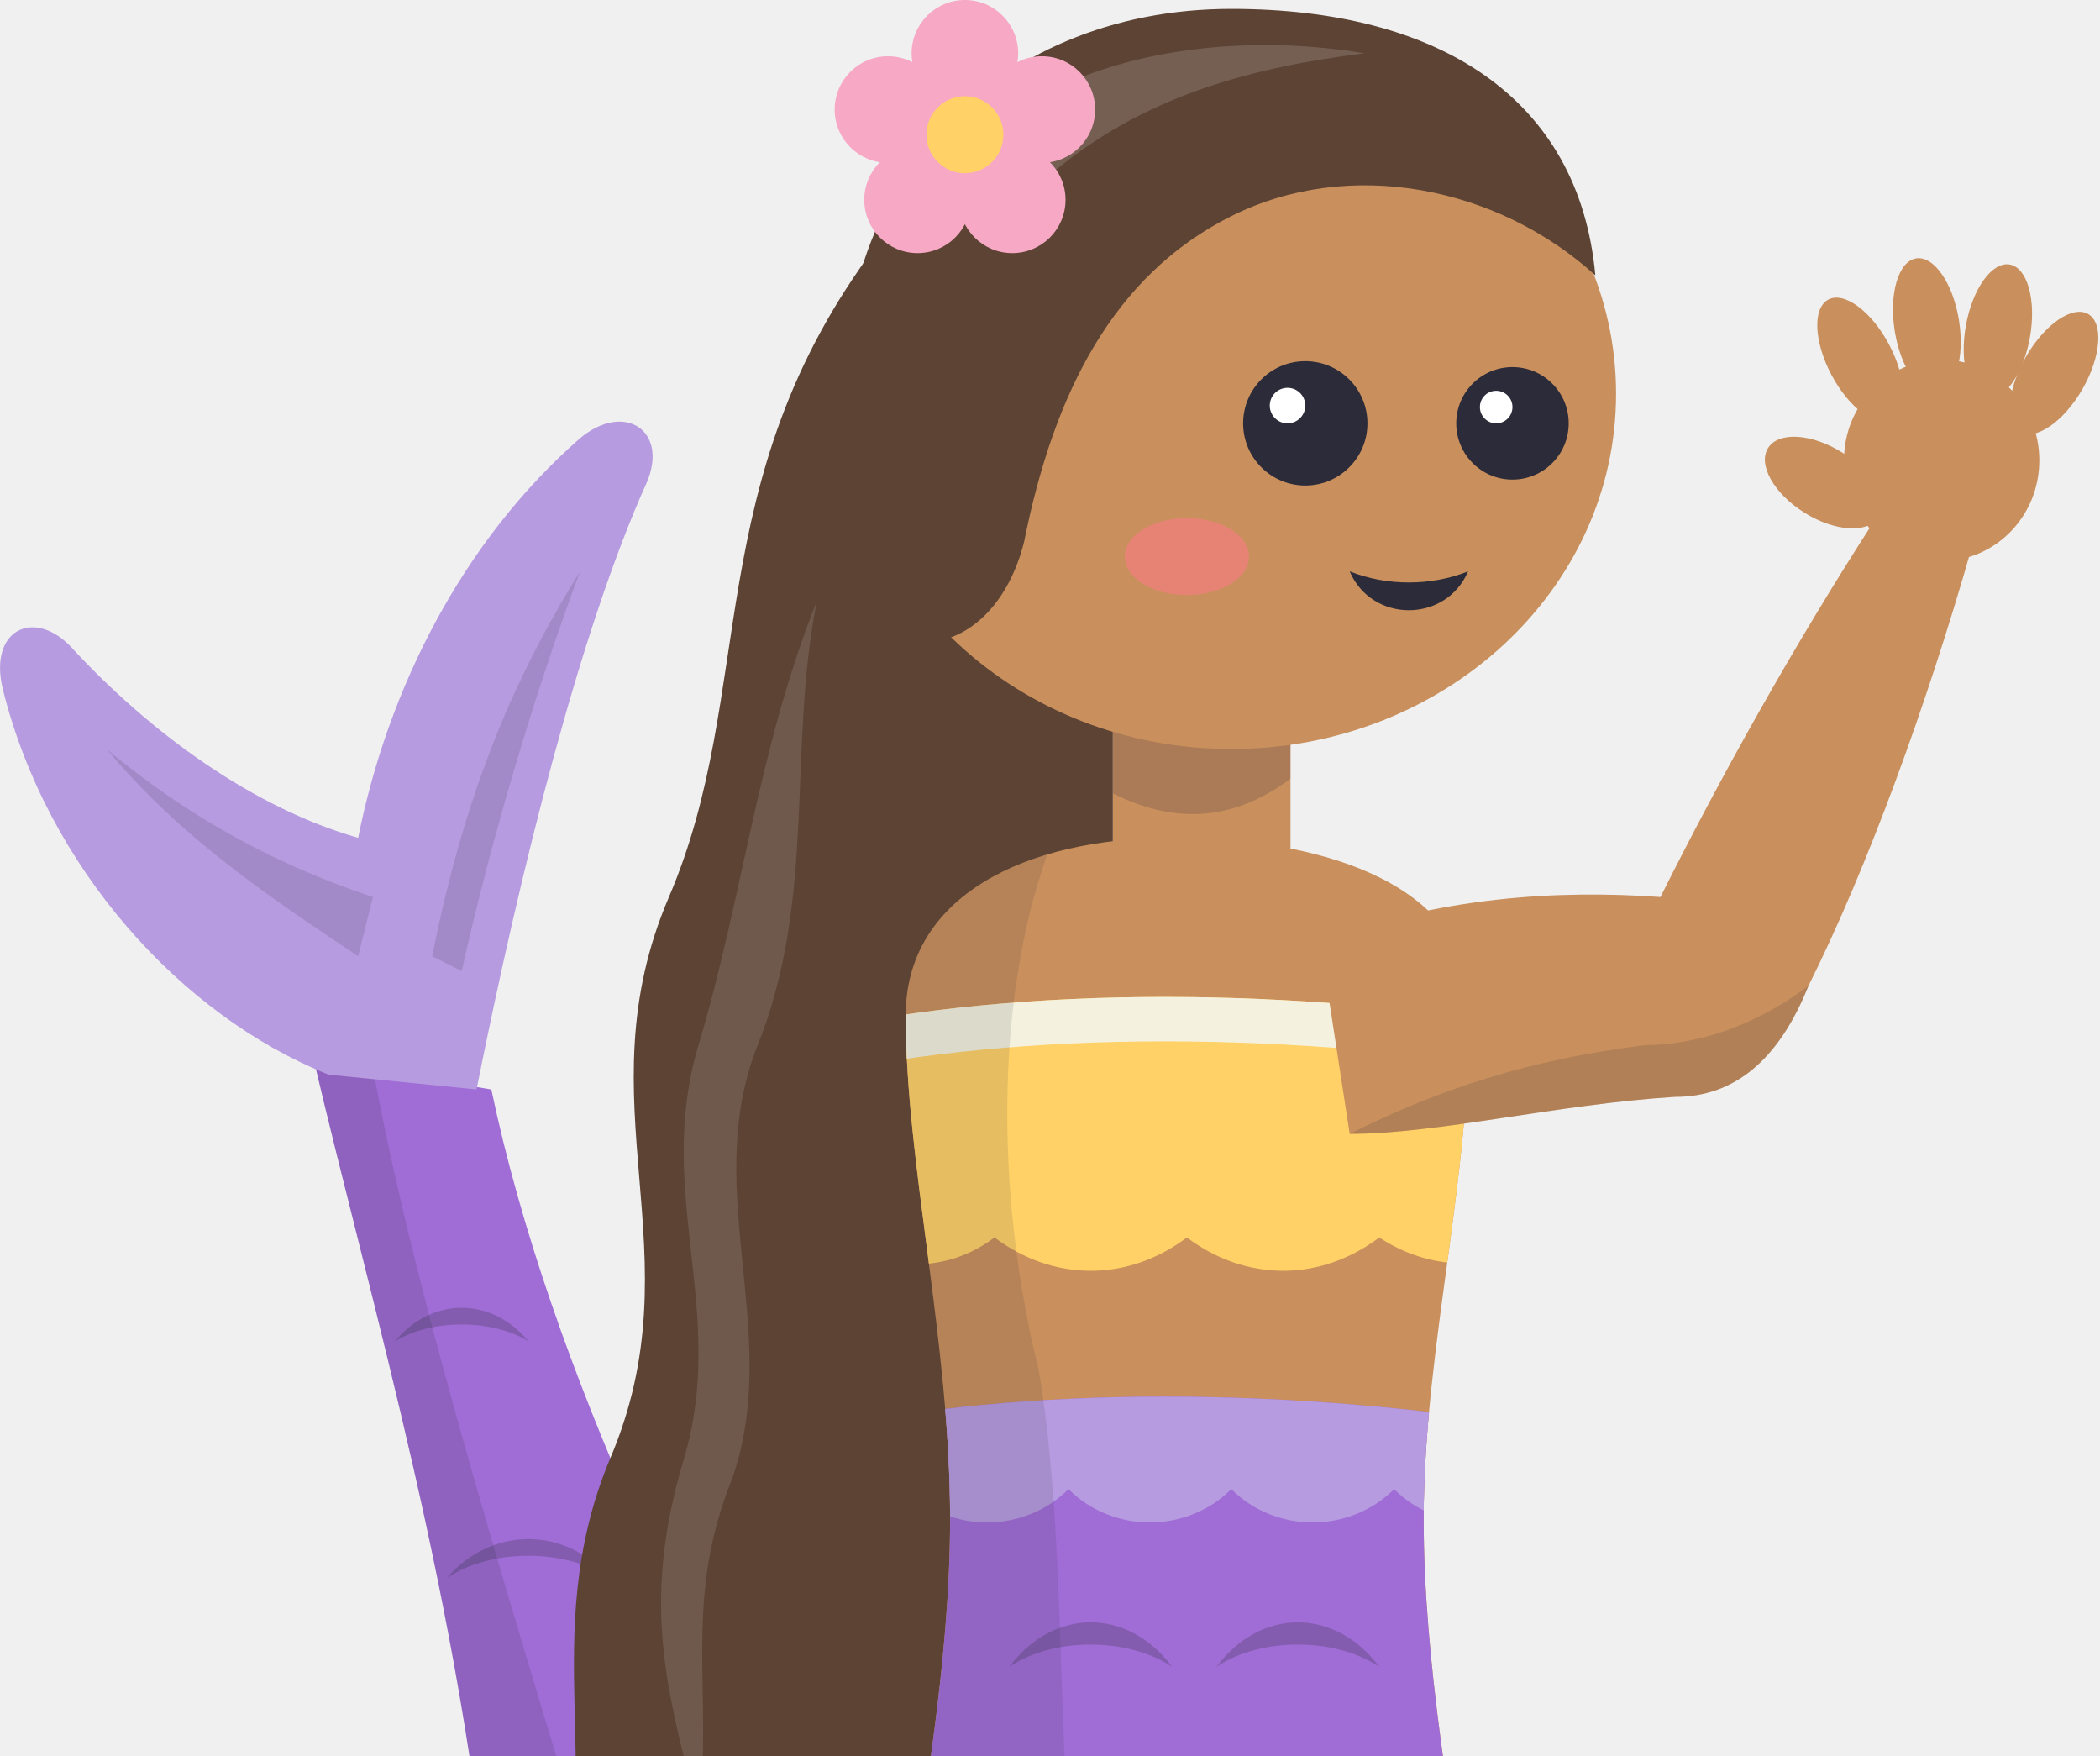
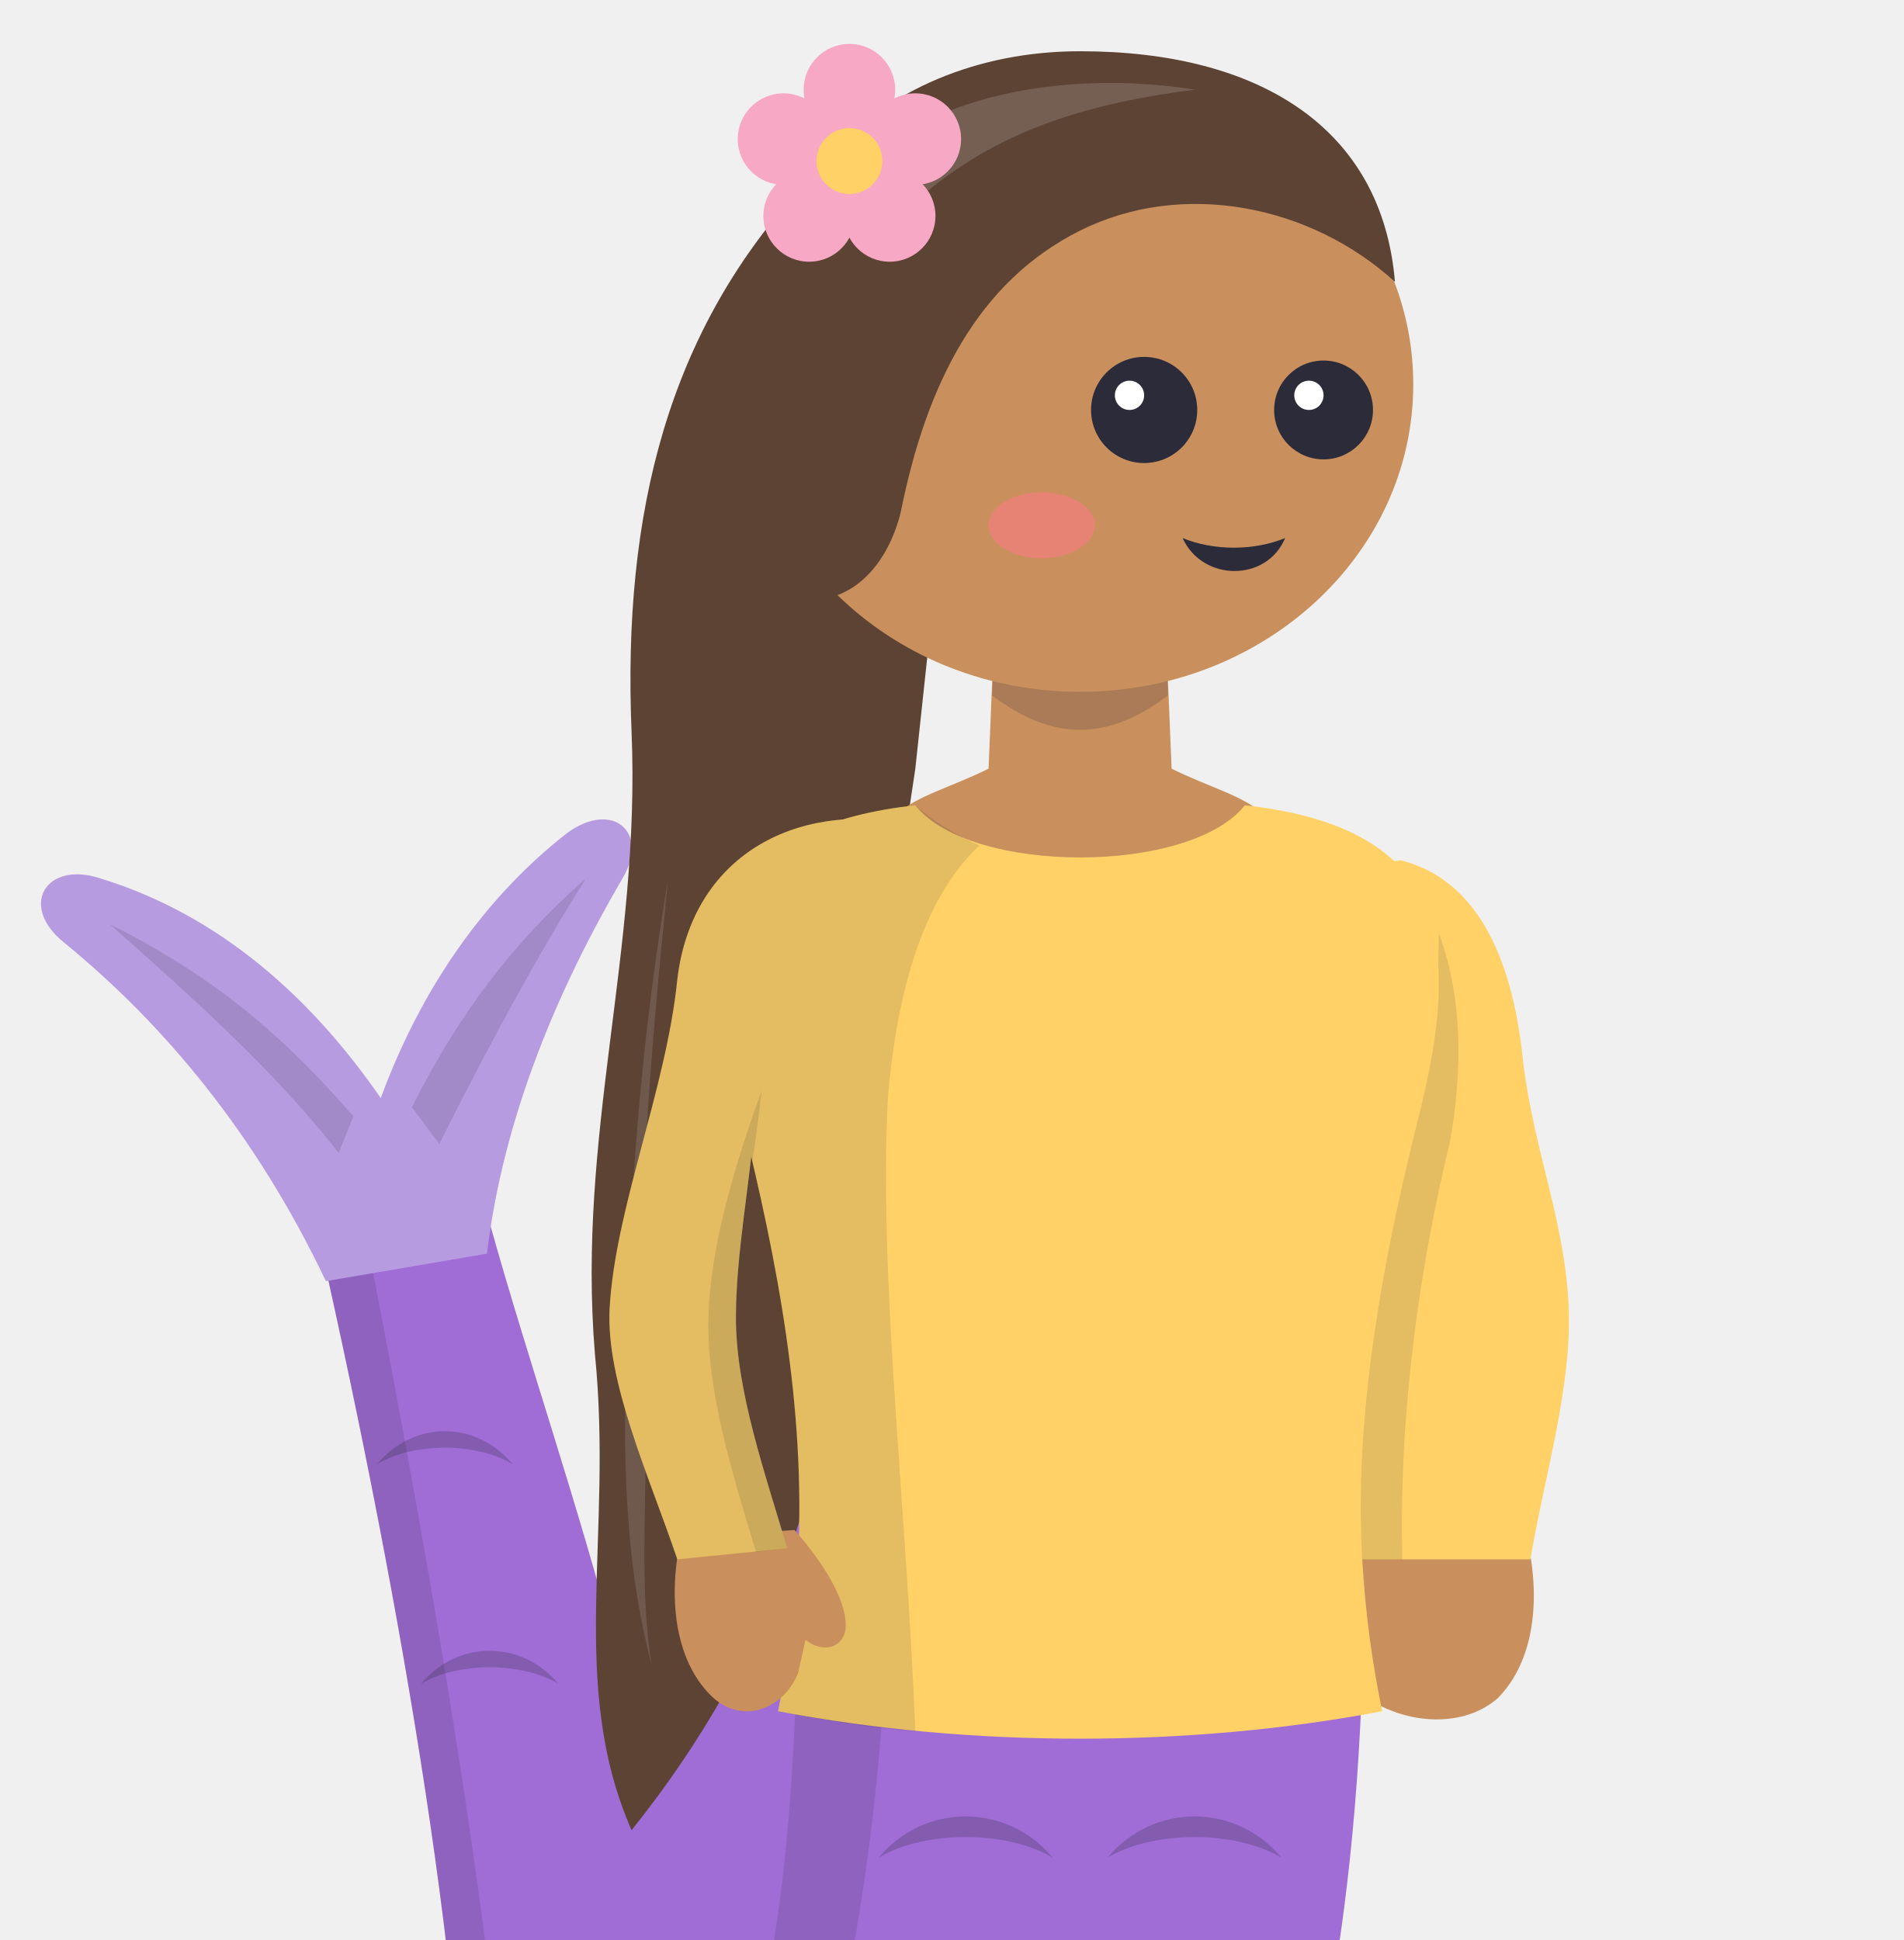
- <svg xmlns="http://www.w3.org/2000/svg" viewBox="24.8 23.4 141.9 118.6">
-   <g class="part-tail" style="transform-box: fill-box; transform-origin: 77% 100%">
-     <g transform="translate(24 0)">
-       <path d="M34 154 C 32 132, 26 112, 22 95 L 34 97 C 38 116, 48 136, 58 154 Z" fill="#a06cd5" />
-       <path d="M31 130 C 34 126.5, 39 126.5, 42 130 C 39 128, 34 128, 31 130 Z M27.5 114 C 30 111, 34 111, 36.5 114 C 34 112.5, 30 112.5, 27.5 114 Z" fill="#2b2b3a" opacity="0.25" />
-       <path d="M34 154 C 32 132, 26 112, 22 95 L 26 95.6 C 29 112, 36 134, 42 154 Z" fill="#2b2b3a" opacity="0.15" />
-       <path d="M23 96 C 13 92, 4 82, 1 70 C 0 66, 3 64.5, 5.5 67 C 11 73, 18 78, 25 80 C 27 70, 32 60, 40 53 C 43 50.5, 46 52.5, 44.5 56 C 40 66, 36 82, 33 97 Z" fill="#b79be0" />
-       <path d="M25 88 C 19 84, 13 80, 8 74 C 14 79, 20 82, 26 84 Z M30 88 C 32 78, 35 70, 40 62 C 37 70, 34 80, 32 89 Z" fill="#2b2b3a" opacity="0.15" />
-     </g>
+ <svg xmlns="http://www.w3.org/2000/svg" viewBox="47 36 104 106">
+   <g class="part-tail" style="transform-box: fill-box; transform-origin: 75.6% 77.3%">
+     <path d="M72.6 160C72.6 145 69 124 64.5 104L73.8 103C78 118 84 132 86.5 160Z" fill="#a06cd5" />
+     <path d="M72.6 160C72.6 145 69 124 64.5 104L67 103.6C71 124 74.5 145 75.2 160Z" fill="#2b2b3a" opacity="0.15" />
+     <path d="M70 128C72 125.6 75.5 125.6 77.5 128C75.5 126.8 72 126.8 70 128ZM67.6 116C69.6 113.6 73 113.6 75 116C73 114.8 69.6 114.8 67.6 116Z" fill="#2b2b3a" opacity="0.25" />
+     <path d="M64.8 106C61 98 56 92 50.5 87.5C48 85.5 49.5 83 52.5 84C59 86 64 90.5 67.8 96C70 90 73.5 85 78 81.5C80.5 79.7 82.5 81.5 81 84C77.5 90 74.5 97 73.6 104.5Z" fill="#b79be0" />
+     <path d="M65.5 99C62 94.5 57.5 90.5 53 86.5C58 89 62 92 66.3 97ZM69.5 96.5C72 91.5 75 87.5 79 84C76.5 88 74 92.5 71 98.5Z" fill="#2b2b3a" opacity="0.15" />
  </g>
-   <path d="M84 40 C 72 56, 76 70, 70 84 C 64 98, 72 108, 66 122 C 61 134, 66 144, 62 154 L 100 154 L 100 60 Z" fill="#5c4334" />
-   <path d="M80 64 C 78 74, 80 84, 76 94 C 72 104, 78 114, 74 124 C 71 132, 73 138, 72 146 C 70 138, 68 132, 71 122 C 74 112, 69 104, 72 94 C 75 84, 76 74, 80 64 Z" fill="#ffffff" opacity="0.12" />
-   <clipPath id="mermaid-body">
-     <path d="M86 92 C 86 84, 94 80, 104 80 C 114 80, 123 83, 124 90 C 124.5 102, 121 114, 121 126 C 121 136, 123 146, 124 154 L 86 154 C 87 146, 89 136, 89 126 C 89 114, 86 102, 86 92 Z" />
-   </clipPath>
-   <path d="M100 66 L 112 66 L 112 84 L 100 84 Z" fill="#c98f5c" />
-   <path d="M100 66 L 112 66 L 112 76 C 108 79, 104 79, 100 77 Z" fill="#2b2b3a" opacity="0.2" />
-   <path d="M86 92 C 86 84, 94 80, 104 80 C 114 80, 123 83, 124 90 C 124.5 102, 121 114, 121 126 C 121 136, 123 146, 124 154 L 86 154 C 87 146, 89 136, 89 126 C 89 114, 86 102, 86 92 Z" fill="#c98f5c" />
-   <g clip-path="url(#mermaid-body)">
-     <path d="M80 93 C 94 90, 112 90, 130 93 L 130 106 C 126 110, 121 109, 118 107 C 114 110, 109 110, 105 107 C 101 110, 96 110, 92 107 C 88 110, 83 109, 80 106 Z" fill="#ffd166" />
-     <path d="M80 93 C 94 90, 112 90, 130 93 L 130 96 C 112 93, 94 93, 80 96 Z" fill="#f4f1de" />
-     <path d="M80 160 L 80 120 C 94 117, 112 117, 130 120 L 130 160 Z" fill="#a06cd5" />
-     <path d="M80 120 C 94 117, 112 117, 130 120 L 130 124 C 127 127, 122 127, 119 124 C 116 127, 111 127, 108 124 C 105 127, 100 127, 97 124 C 94 127, 89 127, 86 124 C 84 126, 81 126, 80 124 Z" fill="#b79be0" />
-     <path d="M93 136 C 96 132, 101 132, 104 136 C 101 134, 96 134, 93 136 Z M107 136 C 110 132, 115 132, 118 136 C 115 134, 110 134, 107 136 Z" fill="#2b2b3a" opacity="0.25" />
-     <path d="M80 80 L 96 80 C 92 90, 92 104, 95 116 C 97 128, 96 142, 98 160 L 80 160 Z" fill="#2b2b3a" opacity="0.12" />
+   <path d="M80 124C84 121 88 118 91 117L121.4 117C122.5 150 114 176 96 182C82 186 72.5 180 72.6 166C72.7 158 73 152 73.4 146L80 146Z" fill="#a06cd5" />
+   <path d="M90.6 121C90.6 135 89.5 146 86 154C88.5 152.5 90.5 151 92 150C94.5 140 95.5 130 95.5 121Z" fill="#2b2b3a" opacity="0.15" />
+   <path d="M95 137.5C97.5 134.5 102 134.5 104.5 137.5C102 136 97.5 136 95 137.5ZM107.5 137.5C110 134.5 114.5 134.5 117 137.5C114.5 136 110 136 107.5 137.5Z" fill="#2b2b3a" opacity="0.25" />
+   <path d="M91 46C83.5 54 81 64 81.5 76C82 88 78.5 98 79.5 110C80.5 120 78 128 81.5 136C85.5 131 89 125 91 118L97 78L100 50Z" fill="#5c4334" />
+   <path d="M83.5 84C82.5 94 81.8 102 82.2 110C82.5 117 81.8 122 82.6 127C81.3 122 81 117 81.2 110C81.4 101 82 93 83.5 84Z" fill="#ffffff" opacity="0.12" />
+   <path d="M130.4 120C131.2 123.4 130.8 126.8 128.8 128.8C127.2 130.2 124.6 130.3 122.4 129.2L120.4 127.6L120.4 120.6L124.6 120Z" fill="#c98f5c" />
+   <path d="M123.5 83C127.5 84 129.6 88 130.2 94C130.8 99 132.6 103 132.7 107.8C132.8 112 131.3 117 130.6 121.2L120.2 121.2C120.2 113 120.6 105 122 97.5L118 92L118 84Z" fill="#ffd166" />
+   <path d="M125.6 87C125.6 90 125 93.5 124.3 97C122.6 105 121 113 121.3 121.2L123.6 121.2C123.4 113 124.6 105 126.2 98.4C126.9 94.5 126.9 90.5 125.6 87Z" fill="#2b2b3a" opacity="0.13" />
+   <path d="M101.5 66L110.5 66L111 78C113 79 115 79.5 116 80.5L114 84.5L98 84.5L96 80.5C97 79.5 99 79 101 78Z" fill="#c98f5c" />
+   <path d="M101.5 66L110.5 66L110.8 74C107.5 76.5 104.5 76.5 101.2 74Z" fill="#2b2b3a" opacity="0.2" />
+   <path d="M97 80C92.5 80.5 88 82 86.8 86.5C86 89.5 86.5 93 87.5 97C89.5 105 91 113 90.6 121C90.4 124.5 90 127 89.5 129.5C100 131.5 112 131.5 122.5 129.5C122 127 121.6 124.5 121.4 121C121 113 122.5 105 124.5 97C125.5 93 126 89.5 125.2 86.5C124 82 119.5 80.5 115 80C112 83.8 100 83.8 97 80Z" fill="#ffd166" />
+   <path d="M97 80C92.5 80.5 88 82 86.8 86.5C86 89.5 86.5 93 87.5 97C89.5 105 91 113 90.6 121C90.4 124.5 90 127 89.5 129.5C92 130 94.5 130.4 97 130.6C96.5 118 95 106 95.5 96C96 90 97.5 85 100.5 82.2C99.2 81.6 98 80.9 97 80Z" fill="#2b2b3a" opacity="0.13" />
+   <g class="part-arms" style="transform-box: fill-box; transform-origin: 64.9% 16.9%">
+     <path d="M84.2 120C83.4 123.6 84 127 86 128.8C87.6 130.2 89.8 129.4 90.6 127.4L91 125.6C92 126.4 93.2 126 93.2 124.8C93.2 123.4 92 121.4 90.4 119.6Z" fill="#c98f5c" />
+     <path d="M96.6 81C90.4 79.8 84.8 82.8 84 89.5C83.4 95.5 80.6 102 80.3 107.5C80.1 111.5 82.4 116.5 84 121.2L90 120.6C88.8 116.5 87.2 112 87.2 108C87.2 104.5 88 100.5 88.2 97.4C89.5 94 92.5 92 95 90.5L95.6 84.5L96.8 82.4Z" fill="#ffd166" />
+     <path d="M96.6 81C90.4 79.8 84.8 82.8 84 89.5C83.4 95.5 80.6 102 80.3 107.5C80.1 111.5 82.4 116.5 84 121.2L90 120.6C88.8 116.5 87.2 112 87.2 108C87.2 104.5 88 100.5 88.2 97.4C89.5 94 92.5 92 95 90.5L95.6 84.5L96.8 82.4Z" fill="#2b2b3a" opacity="0.13" />
+     <path d="M88.6 95.6C88.2 99.5 87.2 104.5 87.2 108C87.2 112 88.8 116.5 90 120.6L88.3 120.8C87 116.5 85.6 112 85.7 108C85.8 104 87.2 99.5 88.6 95.6Z" fill="#2b2b3a" opacity="0.13" />
  </g>
-   <ellipse cx="108" cy="50" rx="26" ry="24" fill="#c98f5c" />
-   <path d="M82 54 C 80 36, 92 24, 108 24 C 122 24, 131.5 30, 132.6 42 C 126 36, 116 34, 108 38 C 100 42, 96 50, 94 60 C 92 68, 84 70, 80 60 C 79.5 58, 81 56, 82 54 Z" fill="#5c4334" />
-   <path d="M92 32 C 98 27, 108 25.5, 117 27 C 109 28, 102 30, 96 35 C 94 36.5, 90.5 33.5, 92 32 Z" fill="#ffffff" opacity="0.15" />
-   <circle cx="113" cy="52" r="4.2" fill="#2b2b3a" />
-   <circle cx="111.8" cy="50.8" r="1.2" fill="#ffffff" />
-   <circle cx="127" cy="52" r="3.8" fill="#2b2b3a" />
-   <circle cx="125.9" cy="50.9" r="1.1" fill="#ffffff" />
-   <ellipse cx="105" cy="61" rx="4.2" ry="2.6" fill="#ff7a8a" opacity="0.55" />
-   <path d="M116 62 C 117.5 65.5, 122.5 65.5, 124 62 C 121.5 63, 118.5 63, 116 62 Z" fill="#2b2b3a" />
-   <g class="part-arms" style="transform-box: fill-box; transform-origin: 10% 90%">
-     <path d="M114 87 C 122 84, 130 83.5, 137 84 C 141 76, 146 67, 151.5 58.5 L 158 60.5 C 155 71, 151 82, 147 90 C 145 95, 142 97.5, 138 97.5 C 130 98, 122 100, 116 100 Z" fill="#c98f5c" />
-     <ellipse cx="148" cy="56" rx="2.4" ry="4.4" fill="#c98f5c" transform="rotate(-58 148 56)" />
-     <ellipse cx="150.5" cy="47.7" rx="2.2" ry="4.6" fill="#c98f5c" transform="rotate(-28 150.5 47.7)" />
-     <ellipse cx="155" cy="45.4" rx="2.2" ry="4.6" fill="#c98f5c" transform="rotate(-9 155 45.4)" />
-     <ellipse cx="159.8" cy="45.8" rx="2.2" ry="4.6" fill="#c98f5c" transform="rotate(10 159.8 45.8)" />
-     <ellipse cx="163.6" cy="48.6" rx="2.2" ry="4.6" fill="#c98f5c" transform="rotate(30 163.6 48.6)" />
-     <ellipse cx="156" cy="54.5" rx="6.6" ry="6.8" fill="#c98f5c" />
-     <path d="M116 100 C 122 100, 130 98, 138 97.5 C 142 97.5, 145 95, 147 90 C 143 93, 139 94, 136 94 C 128 95, 122 97, 116 100 Z" fill="#2b2b3a" opacity="0.15" />
+   <ellipse cx="106" cy="57" rx="18.2" ry="16.8" fill="#c98f5c" />
+   <path d="M87.8 59.8 C 86.4 47.2 94.8 38.8 106 38.8 C 115.8 38.8 122.5 43 123.2 51.4 C 118.6 47.2 111.6 45.8 106 48.6 C 100.4 51.4 97.6 57 96.2 64 C 94.8 69.6 89.2 71 86.4 64 C 86 62.6 87.1 61.2 87.8 59.8Z" fill="#5c4334" />
+   <path d="M94.8 44.4 C 99 40.9 106 39.9 112.3 40.9 C 106.7 41.6 101.8 43 97.6 46.5 C 96.2 47.5 93.8 45.5 94.8 44.4Z" fill="#ffffff" opacity="0.15" />
+   <circle cx="109.5" cy="58.4" r="2.9" fill="#2b2b3a" />
+   <circle cx="108.7" cy="57.6" r="0.8" fill="#ffffff" />
+   <circle cx="119.3" cy="58.4" r="2.7" fill="#2b2b3a" />
+   <circle cx="118.5" cy="57.6" r="0.8" fill="#ffffff" />
+   <ellipse cx="103.9" cy="64.7" rx="2.9" ry="1.8" fill="#ff7a8a" opacity="0.55" />
+   <path d="M111.6 65.4 C 112.7 67.8 116.2 67.8 117.2 65.4 C 115.5 66.1 113.3 66.1 111.6 65.4Z" fill="#2b2b3a" />
+   <g fill="#f7a8c4">
+     <circle cx="93.4" cy="44.7" r="3.5" />
+     <circle cx="93.4" cy="40.9" r="2.5" />
+     <circle cx="97" cy="43.6" r="2.5" />
+     <circle cx="95.6" cy="47.8" r="2.5" />
+     <circle cx="91.2" cy="47.8" r="2.5" />
+     <circle cx="89.8" cy="43.6" r="2.5" />
  </g>
-   <g fill="#f7a8c4">
-     <circle cx="90" cy="32.4" r="5" />
-     <circle cx="90" cy="27" r="3.6" />
-     <circle cx="95.2" cy="30.8" r="3.6" />
-     <circle cx="93.2" cy="36.9" r="3.6" />
-     <circle cx="86.8" cy="36.9" r="3.6" />
-     <circle cx="84.8" cy="30.8" r="3.6" />
-   </g>
-   <circle cx="90" cy="32.5" r="2.6" fill="#ffd166" />
+   <circle cx="93.4" cy="44.8" r="1.8" fill="#ffd166" />
</svg>
